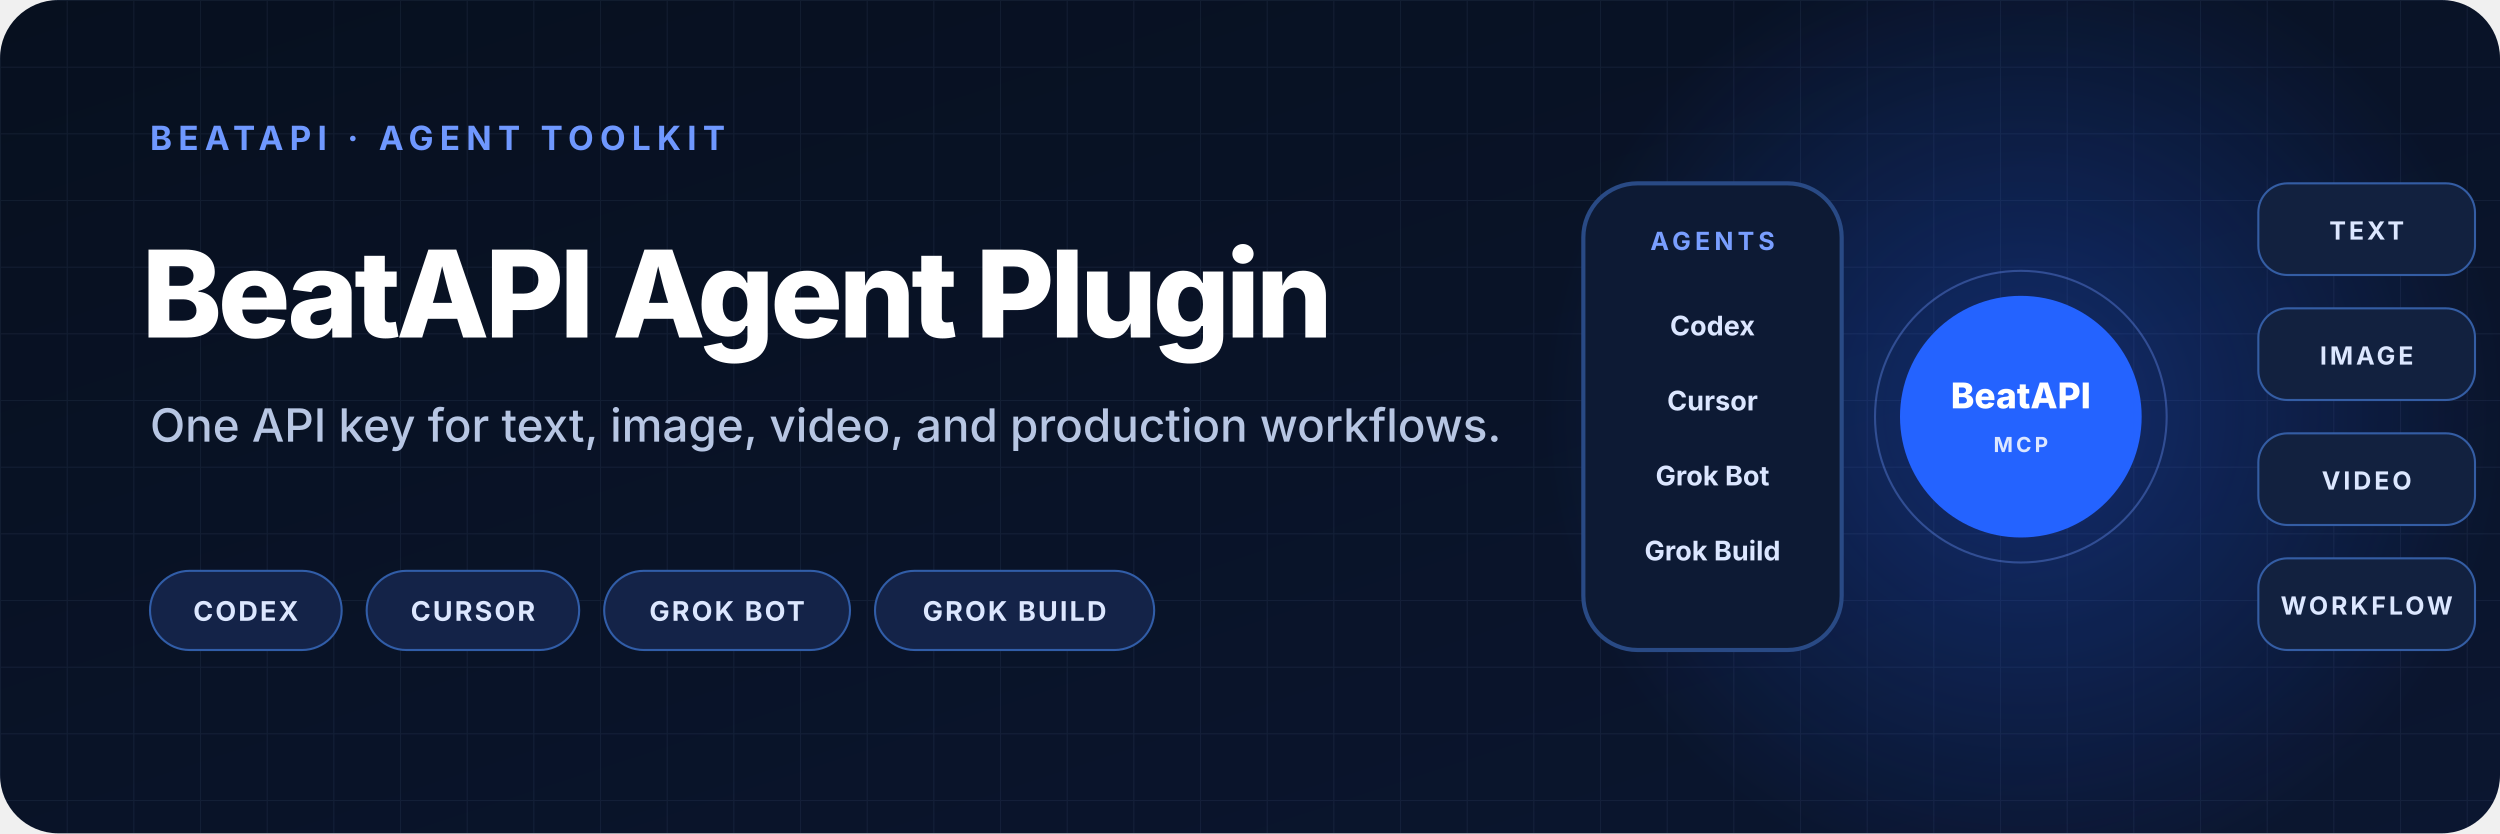
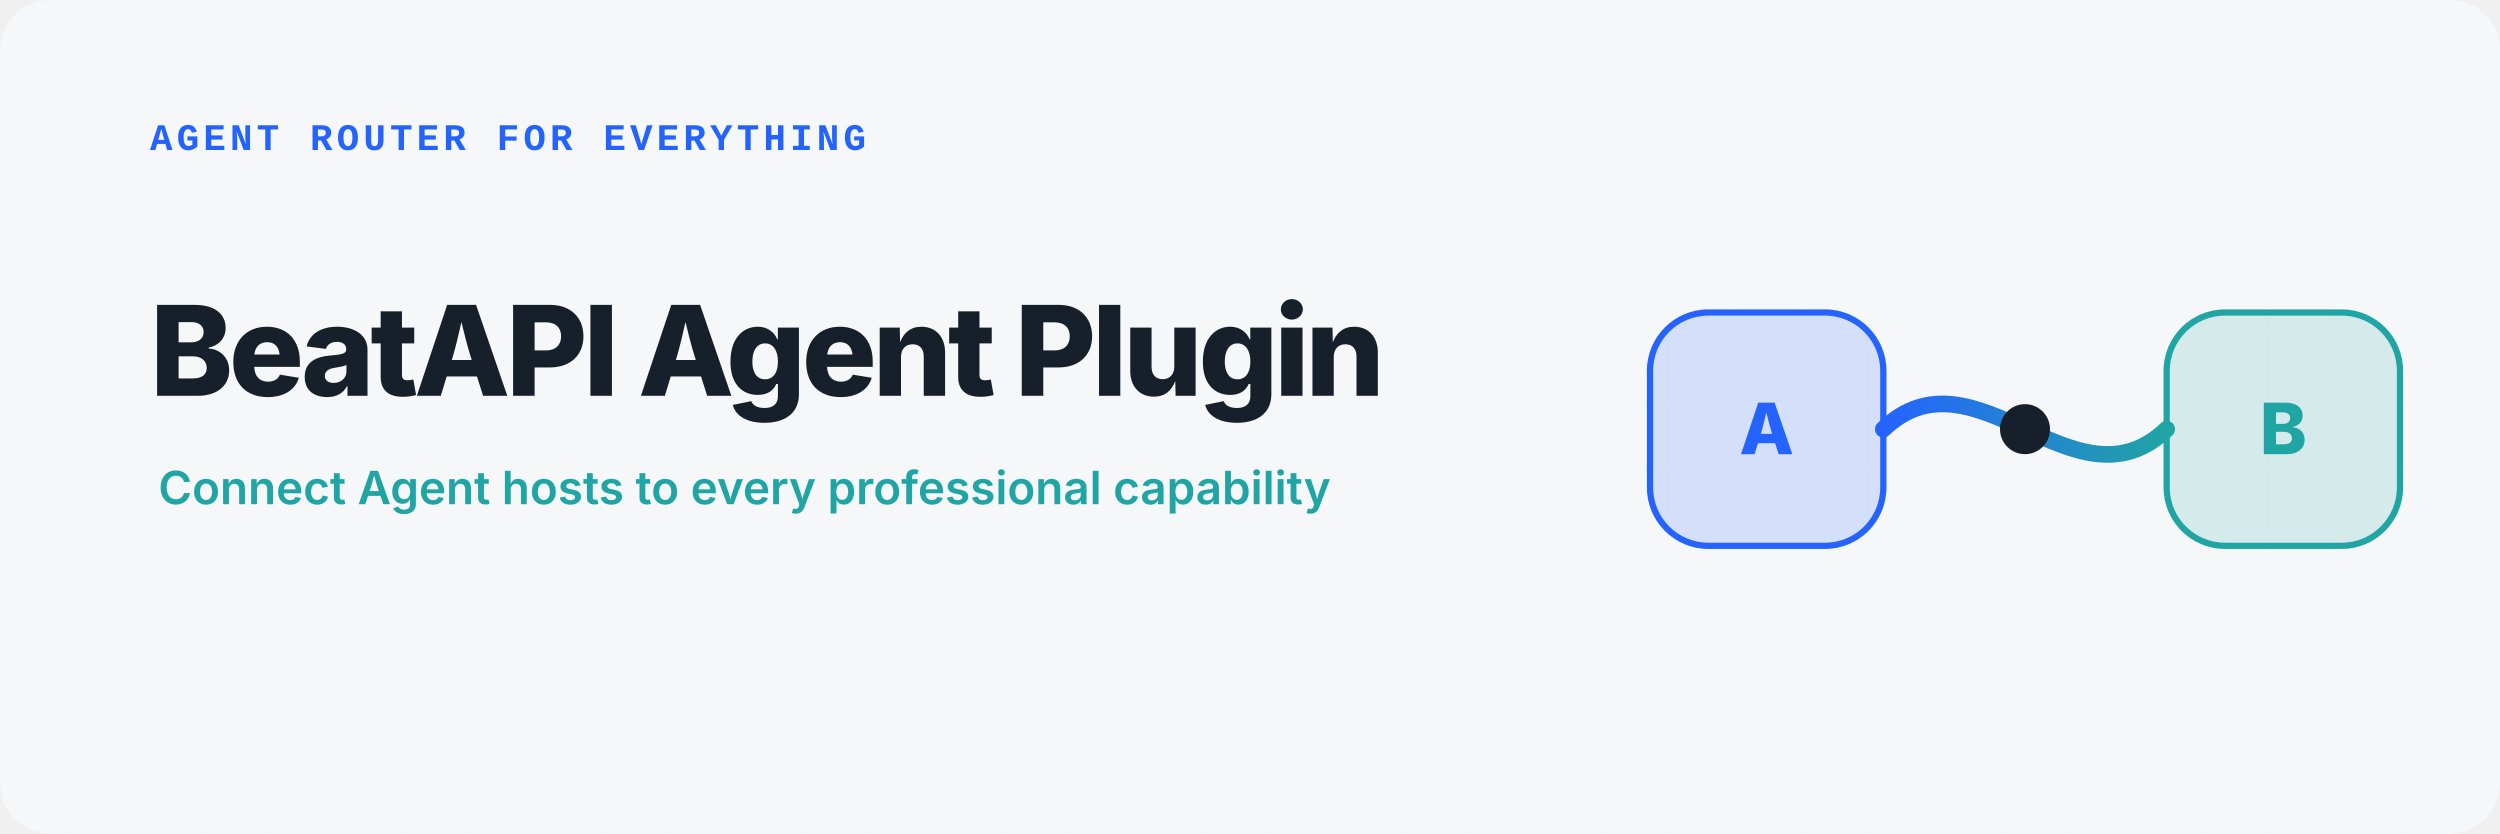
<svg xmlns="http://www.w3.org/2000/svg" width="1200" height="400" viewBox="0 0 1200 400" role="img" aria-labelledby="title desc">
  <defs>
-     <linearGradient id="background" x1="0" y1="0" x2="1" y2="1">
-       <stop stop-color="#07101f" />
-       <stop offset="1" stop-color="#0b1630" />
+     <pattern id="grid" width="32" height="32" patternUnits="userSpaceOnUse">
+       <path d="M32 0H0V32" fill="none" stroke="#20a4a4" stroke-opacity=".12" />
+     </pattern>
+     <linearGradient id="connector">
+       <stop stop-color="#2563FF" />
+       <stop offset="1" stop-color="#20a4a4" />
    </linearGradient>
-     <linearGradient id="beam" x1="0" y1="0" x2="1" y2="0">
-       <stop stop-color="#2463ff" />
-       <stop offset="1" stop-color="#7aa2ff" />
-     </linearGradient>
-     <radialGradient id="glow" cx="50%" cy="50%" r="50%">
-       <stop stop-color="#2463ff" stop-opacity=".32" />
-       <stop offset="1" stop-color="#2463ff" stop-opacity="0" />
-     </radialGradient>
-     <pattern id="grid" width="32" height="32" patternUnits="userSpaceOnUse">
-       <path d="M32 0H0V32" fill="none" stroke="#8aa7dc" stroke-opacity=".08" />
-     </pattern>
  </defs>
-   <rect width="1200" height="400" rx="28" fill="url(#background)" />
-   <rect width="1200" height="400" rx="28" fill="url(#grid)" />
-   <circle cx="972" cy="198" r="230" fill="url(#glow)" />
-   <g font-family="Inter, ui-sans-serif, system-ui, -apple-system, BlinkMacSystemFont, 'Segoe UI', sans-serif">
-     <text x="72" y="72" fill="#6f98ff" font-size="16" font-weight="700" letter-spacing="3">BEATAPI · AGENT TOOLKIT</text>
-     <text x="68" y="162" fill="#ffffff" font-size="58" font-weight="760" letter-spacing="-2">BeatAPI Agent Plugin</text>
-     <text x="72" y="212" fill="#b7c6e3" font-size="22" font-weight="500">One API key for text, image, video, and production workflows.</text>
-     <g transform="translate(72 274)" font-size="13" font-weight="700" letter-spacing="1">
-       <rect width="92" height="38" rx="19" fill="#142348" stroke="#315da8" />
-       <text x="46" y="24" text-anchor="middle" fill="#dce7ff">CODEX</text>
-       <rect x="104" width="102" height="38" rx="19" fill="#142348" stroke="#315da8" />
-       <text x="155" y="24" text-anchor="middle" fill="#dce7ff">CURSOR</text>
-       <rect x="218" width="118" height="38" rx="19" fill="#142348" stroke="#315da8" />
-       <text x="277" y="24" text-anchor="middle" fill="#dce7ff">GROK BOT</text>
-       <rect x="348" width="134" height="38" rx="19" fill="#142348" stroke="#315da8" />
-       <text x="415" y="24" text-anchor="middle" fill="#dce7ff">GROK BUILD</text>
-     </g>
-     <g transform="translate(760 58)">
-       <rect x="0" y="30" width="124" height="224" rx="26" fill="#0d1a34" stroke="#294a85" stroke-width="2" />
-       <text x="62" y="62" text-anchor="middle" fill="#799eff" font-size="12" font-weight="700" letter-spacing="2">AGENTS</text>
-       <g fill="#dbe6ff" font-size="13" font-weight="650">
-         <text x="62" y="103" text-anchor="middle">Codex</text>
-         <text x="62" y="139" text-anchor="middle">Cursor</text>
-         <text x="62" y="175" text-anchor="middle">Grok Bot</text>
-         <text x="62" y="211" text-anchor="middle">Grok Build</text>
-       </g>
-       <path d="M124 142H190" stroke="url(#beam)" stroke-width="7" stroke-linecap="round" />
-       <circle cx="210" cy="142" r="58" fill="#2463ff" />
-       <circle cx="210" cy="142" r="70" fill="none" stroke="#6f98ff" stroke-opacity=".35" />
-       <text x="210" y="138" text-anchor="middle" fill="#ffffff" font-size="17" font-weight="800">BeatAPI</text>
-       <text x="210" y="159" text-anchor="middle" fill="#dce7ff" font-size="10" font-weight="700" letter-spacing="1.5">MCP</text>
-       <path d="M280 142H324" stroke="url(#beam)" stroke-width="7" stroke-linecap="round" />
-       <g transform="translate(324 30)" font-size="12" font-weight="750" letter-spacing="1.4">
-         <rect width="104" height="44" rx="14" fill="#12213f" stroke="#345da4" />
-         <text x="52" y="27" text-anchor="middle" fill="#dce7ff">TEXT</text>
-         <rect y="60" width="104" height="44" rx="14" fill="#12213f" stroke="#345da4" />
-         <text x="52" y="87" text-anchor="middle" fill="#dce7ff">IMAGE</text>
-         <rect y="120" width="104" height="44" rx="14" fill="#12213f" stroke="#345da4" />
-         <text x="52" y="147" text-anchor="middle" fill="#dce7ff">VIDEO</text>
-         <rect y="180" width="104" height="44" rx="14" fill="#12213f" stroke="#345da4" />
-         <text x="52" y="207" text-anchor="middle" fill="#dce7ff">WORKFLOW</text>
-       </g>
-     </g>
+   <style>
+     .sans { font-family: Inter, ui-sans-serif, system-ui, -apple-system, BlinkMacSystemFont, "Segoe UI", sans-serif; }
+     .mono { font-family: "SFMono-Regular", Consolas, "Liberation Mono", monospace; }
+     .serif { font-family: Georgia, "Times New Roman", serif; }
+     .small { font-size: 18px; font-weight: 700; } .tiny { font-size: 14px; font-weight: 600; } .symbol { font-size: 34px; font-weight: 800; }
+   </style>
+   <rect width="1200" height="400" rx="24" fill="#f5f7f8" />
+   <rect width="1200" height="400" rx="24" fill="url(#grid)" opacity=".08" />
+   <text x="72" y="72" fill="#2563FF" class="mono small" letter-spacing="2">AGENT ROUTER FOR EVERYTHING</text>
+   <text x="72" y="190" fill="#17202a" class="sans" font-size="60" font-weight="800" letter-spacing="-2">BeatAPI Agent Plugin</text>
+   <text x="76" y="242" fill="#20a4a4" class="sans" font-size="22" font-weight="600">Connect Agent hosts to every professional capability</text>
+   <g transform="translate(792 92)">
+     <rect x="0" y="58" width="112" height="112" rx="28" fill="#2563FF" fill-opacity=".16" stroke="#2563FF" stroke-width="3" />
+     <rect x="248" y="58" width="112" height="112" rx="28" fill="#20a4a4" fill-opacity=".16" stroke="#20a4a4" stroke-width="3" />
+     <path d="M112 114C156 72 204 156 248 114" fill="none" stroke="url(#connector)" stroke-width="8" stroke-linecap="round" />
+     <circle cx="180" cy="114" r="12" fill="#17202a" />
+     <text x="56" y="126" text-anchor="middle" fill="#2563FF" class="sans symbol">A</text>
+     <text x="304" y="126" text-anchor="middle" fill="#20a4a4" class="sans symbol">B</text>
  </g>
</svg>
